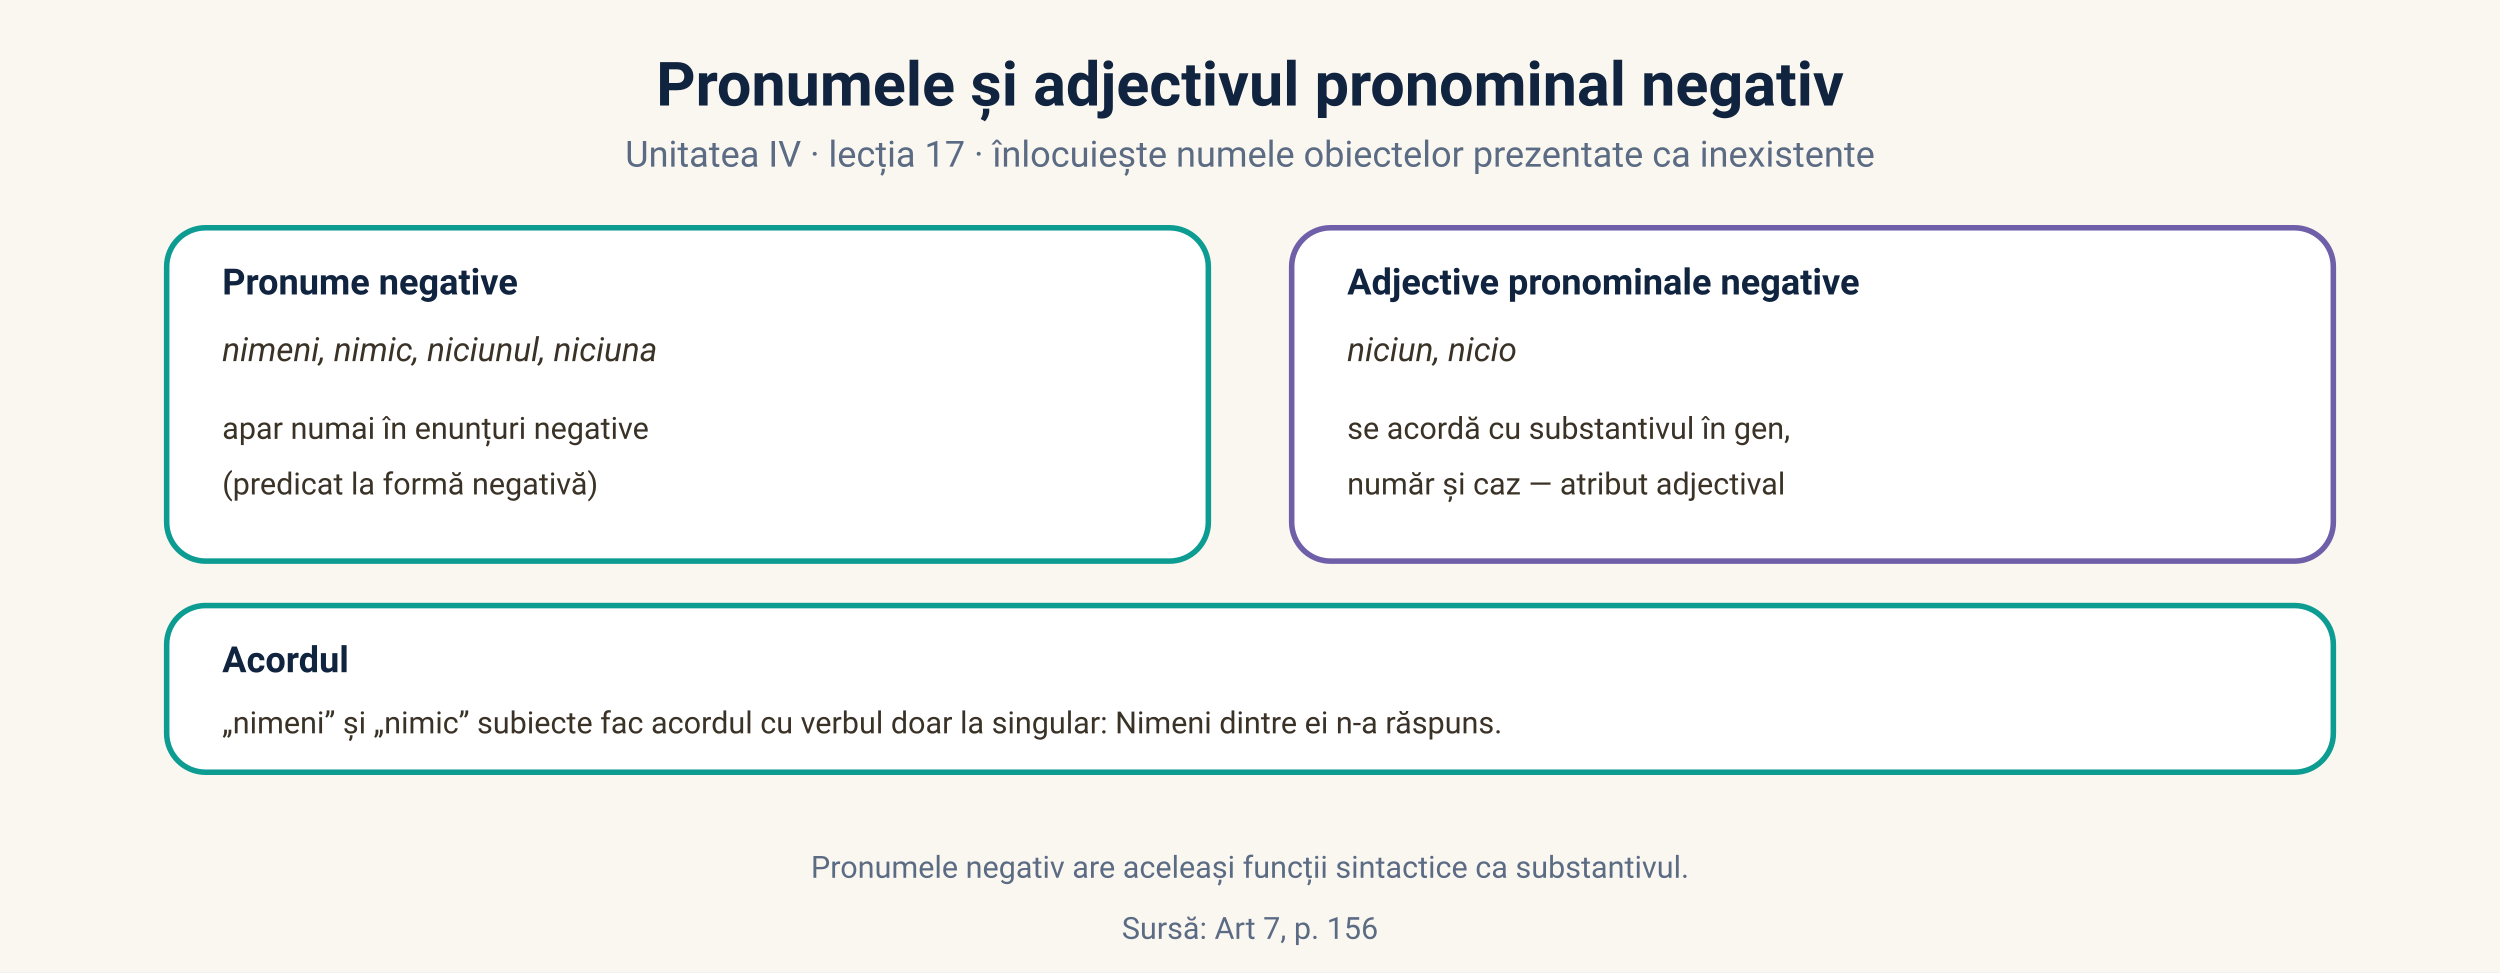
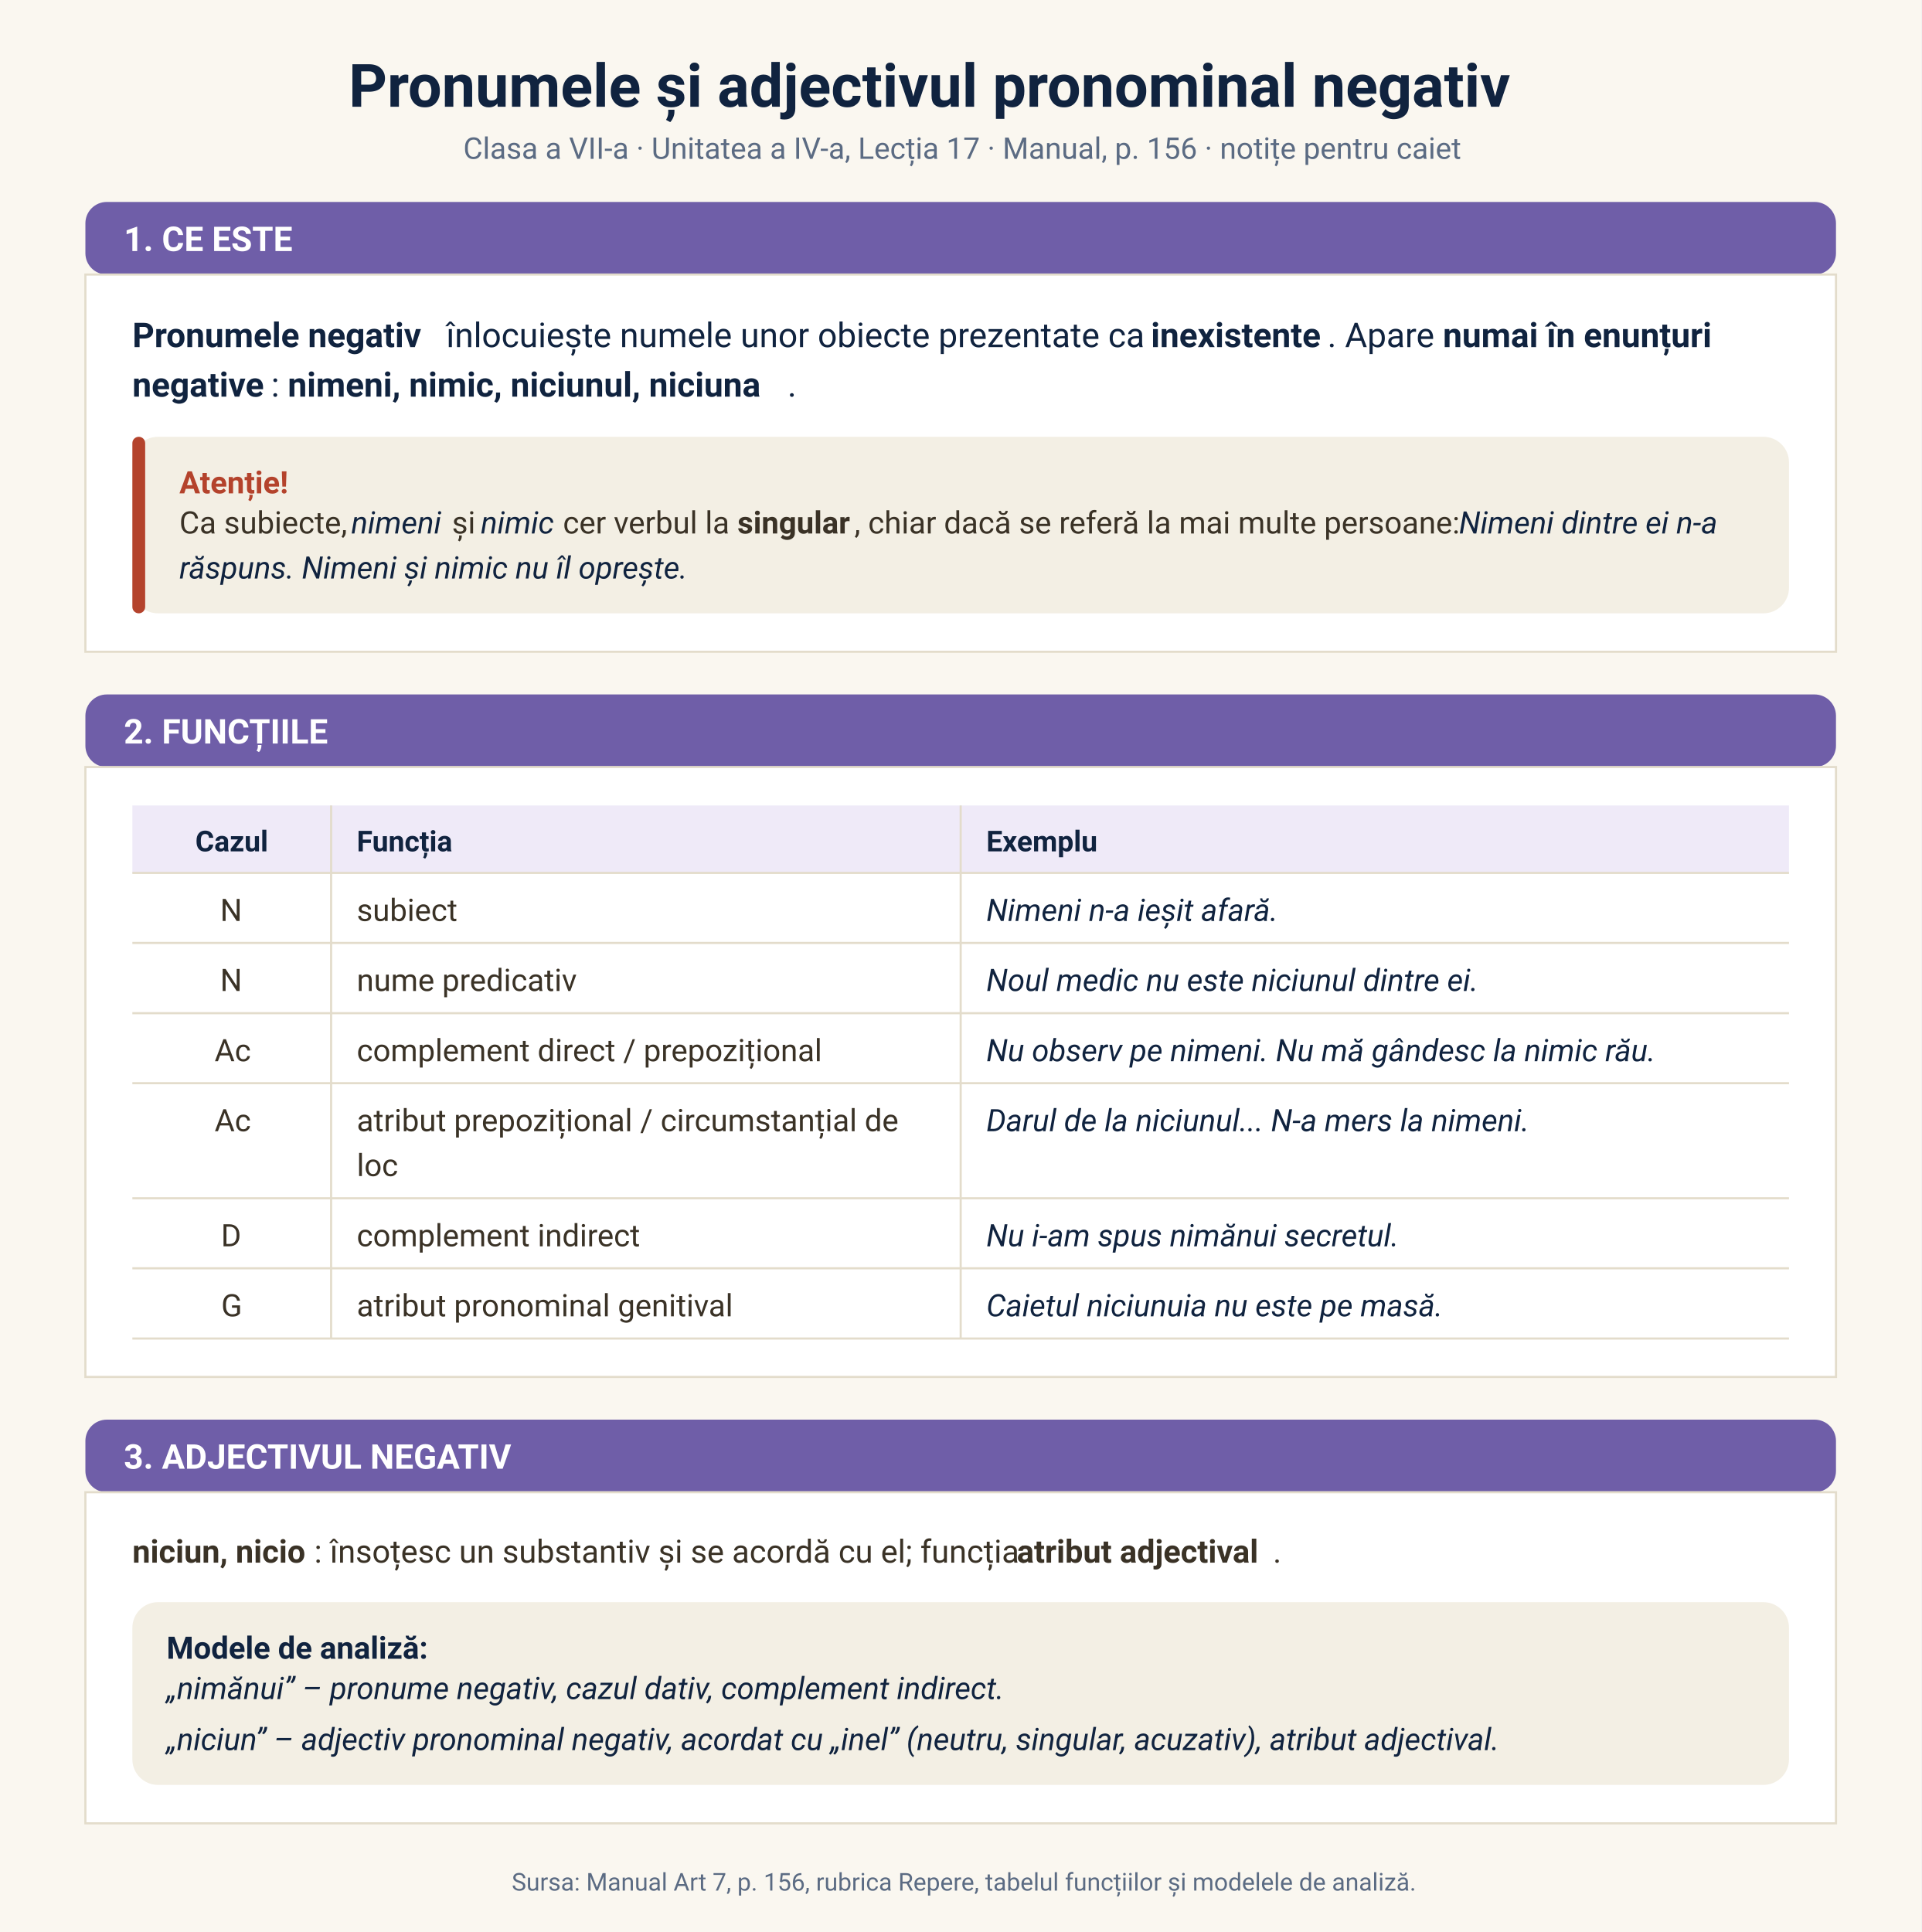
- <svg xmlns="http://www.w3.org/2000/svg" viewBox="0 0 900 350" font-family="'Segoe UI', 'Plus Jakarta Sans', -apple-system, Roboto, sans-serif">
-   <rect width="900" height="350" fill="#faf7f0" />
-   <text x="450" y="38" text-anchor="middle" font-size="22" font-weight="700" fill="#10233f">Pronumele și adjectivul pronominal negativ</text>
-   <text x="450" y="60" text-anchor="middle" font-size="13" fill="#5b6b83">Unitatea IV · lecția 17 · înlocuiește numele obiectelor prezentate ca inexistente</text>
-   <rect x="60" y="82" width="375" height="120" rx="14" fill="#ffffff" stroke="#0d9c92" stroke-width="2" />
-   <text x="80" y="106" font-size="13" font-weight="700" fill="#10233f">Pronume negative</text>
-   <text font-size="12" fill="#3a3226">
-     <tspan x="80" y="130" font-style="italic">nimeni, nimic, niciunul, niciuna</tspan>
-   </text>
-   <text font-size="11" fill="#3a3226">
-     <tspan x="80" y="158">apar numai în enunțuri negative</tspan>
-     <tspan x="80" y="178">(predicat la formă negativă)</tspan>
-   </text>
-   <rect x="465" y="82" width="375" height="120" rx="14" fill="#ffffff" stroke="#6f5ea8" stroke-width="2" />
-   <text x="485" y="106" font-size="13" font-weight="700" fill="#10233f">Adjective pronominale negative</text>
-   <text font-size="12" fill="#3a3226">
-     <tspan x="485" y="130" font-style="italic">niciun, nicio</tspan>
-   </text>
-   <text font-size="11" fill="#3a3226">
-     <tspan x="485" y="158">se acordă cu substantivul în gen,</tspan>
-     <tspan x="485" y="178">număr și caz — atribut adjectival</tspan>
-   </text>
-   <rect x="60" y="218" width="780" height="60" rx="14" fill="#ffffff" stroke="#0d9c92" stroke-width="2" />
-   <text x="80" y="242" font-size="13" font-weight="700" fill="#10233f">Acordul</text>
-   <text font-size="11" fill="#3a3226">
-     <tspan x="80" y="264">„nimeni” și „nimic” subiecte fac acordul cu verbul doar la singular: Nimeni dintre ei n-a răspuns.</tspan>
-   </text>
-   <text x="450" y="316" text-anchor="middle" font-size="11" fill="#5b6b83">Pronumele negativ are aceleași funcții sintactice ca substantivul.</text>
-   <text x="450" y="338" text-anchor="middle" font-size="11" fill="#5b6b83">Sursă: Art 7, p. 156</text>
+ <svg xmlns="http://www.w3.org/2000/svg" viewBox="0 0 900 905" font-family="'Segoe UI', 'Plus Jakarta Sans', -apple-system, Roboto, sans-serif">
+   <rect width="900" height="905" fill="#faf7f0" />
+   <text x="163.3" y="50.0" font-size="28" fill="#10233f" font-weight="700" textLength="574.6" lengthAdjust="spacing">Pronumele și adjectivul pronominal negativ</text>
+   <text x="217.0" y="74.4" font-size="14" fill="#5b6b83" textLength="466.1" lengthAdjust="spacing">Clasa a VII-a · Unitatea a IV-a, Lecția 17 · Manual, p. 156 · notițe pentru caiet</text>
+   <rect x="40" y="94.6" width="820" height="34" rx="10" fill="#6f5ea8" />
+   <text x="58" y="117.6" font-size="16" font-weight="700" fill="#ffffff">1. CE ESTE</text>
+   <rect x="40" y="128.6" width="820" height="176.7" fill="#ffffff" stroke="#e3dccb" />
+   <text x="62.0" y="162.6" font-size="16" fill="#10233f" font-weight="700" textLength="142.7" lengthAdjust="spacing">Pronumele negativ</text>
+   <text x="209.0" y="162.6" font-size="16" fill="#10233f" textLength="325.8" lengthAdjust="spacing">înlocuiește numele unor obiecte prezentate ca</text>
+   <text x="539.1" y="162.6" font-size="16" fill="#10233f" font-weight="700" textLength="82.7" lengthAdjust="spacing">inexistente</text>
+   <text x="621.8" y="162.6" font-size="16" fill="#10233f" textLength="49.8" lengthAdjust="spacing">. Apare</text>
+   <text x="675.9" y="162.6" font-size="16" fill="#10233f" font-weight="700" textLength="135.4" lengthAdjust="spacing">numai în enunțuri</text>
+   <text x="62.0" y="185.8" font-size="16" fill="#10233f" font-weight="700" textLength="65.0" lengthAdjust="spacing">negative</text>
+   <text x="127.0" y="185.8" font-size="16" fill="#10233f" textLength="3.5" lengthAdjust="spacing">:</text>
+   <text x="134.8" y="185.8" font-size="16" fill="#10233f" font-weight="700" textLength="234.1" lengthAdjust="spacing">nimeni, nimic, niciunul, niciuna</text>
+   <text x="368.9" y="185.8" font-size="16" fill="#10233f" textLength="3.5" lengthAdjust="spacing">.</text>
+   <rect x="62.0" y="204.6" width="776.0" height="82.7" rx="12" fill="#f3efe4" />
+   <rect x="62.0" y="204.6" width="6" height="82.7" rx="3" fill="#b4432c" />
+   <text x="84.0" y="231.1" font-size="14.5" fill="#b4432c" font-weight="700" textLength="54.8" lengthAdjust="spacing">Atenție!</text>
+   <text x="84.0" y="249.9" font-size="14.5" fill="#3a3226" textLength="76.6" lengthAdjust="spacing">Ca subiecte,</text>
+   <text x="164.5" y="249.9" font-size="14.5" fill="#10233f" font-style="italic" textLength="43.4" lengthAdjust="spacing">nimeni</text>
+   <text x="211.7" y="249.9" font-size="14.5" fill="#3a3226" textLength="9.6" lengthAdjust="spacing">și</text>
+   <text x="225.2" y="249.9" font-size="14.5" fill="#10233f" font-style="italic" textLength="34.5" lengthAdjust="spacing">nimic</text>
+   <text x="263.7" y="249.9" font-size="14.5" fill="#3a3226" textLength="77.9" lengthAdjust="spacing">cer verbul la</text>
+   <text x="345.4" y="249.9" font-size="14.5" fill="#3a3226" font-weight="700" textLength="54.8" lengthAdjust="spacing">singular</text>
+   <text x="400.2" y="249.9" font-size="14.5" fill="#3a3226" textLength="279.3" lengthAdjust="spacing">, chiar dacă se referă la mai multe persoane:</text>
+   <text x="683.4" y="249.9" font-size="14.5" fill="#10233f" font-style="italic" textLength="127.2" lengthAdjust="spacing">Nimeni dintre ei n-a</text>
+   <text x="84.0" y="271.0" font-size="14.5" fill="#10233f" font-style="italic" textLength="238.1" lengthAdjust="spacing">răspuns. Nimeni și nimic nu îl oprește.</text>
+   <rect x="40" y="325.3" width="820" height="34" rx="10" fill="#6f5ea8" />
+   <text x="58" y="348.3" font-size="16" font-weight="700" fill="#ffffff">2. FUNCȚIILE</text>
+   <rect x="40" y="359.3" width="820" height="285.7" fill="#ffffff" stroke="#e3dccb" />
+   <rect x="62.0" y="377.3" width="776.0" height="31.6" fill="#efeaf8" />
+   <text x="91.5" y="398.8" font-size="13.5" fill="#10233f" font-weight="700" textLength="34.2" lengthAdjust="spacing">Cazul</text>
+   <text x="167.1" y="398.8" font-size="13.5" fill="#10233f" font-weight="700" textLength="46.3" lengthAdjust="spacing">Funcția</text>
+   <text x="462.0" y="398.8" font-size="13.5" fill="#10233f" font-weight="700" textLength="54.7" lengthAdjust="spacing">Exemplu</text>
+   <line x1="62.0" y1="408.9" x2="838.0" y2="408.9" stroke="#e3dccb" />
+   <text x="103.1" y="431.4" font-size="14.5" fill="#3a3226" textLength="10.9" lengthAdjust="spacing">N</text>
+   <text x="167.1" y="431.4" font-size="14.5" fill="#3a3226" textLength="45.5" lengthAdjust="spacing">subiect</text>
+   <text x="462.0" y="431.4" font-size="14.5" fill="#10233f" font-style="italic" textLength="140.9" lengthAdjust="spacing">Nimeni n-a ieșit afară.</text>
+   <line x1="62.0" y1="441.7" x2="838.0" y2="441.7" stroke="#e3dccb" />
+   <text x="103.1" y="464.2" font-size="14.5" fill="#3a3226" textLength="10.9" lengthAdjust="spacing">N</text>
+   <text x="167.1" y="464.2" font-size="14.5" fill="#3a3226" textLength="103.1" lengthAdjust="spacing">nume predicativ</text>
+   <text x="462.0" y="464.2" font-size="14.5" fill="#10233f" font-style="italic" textLength="233.4" lengthAdjust="spacing">Noul medic nu este niciunul dintre ei.</text>
+   <line x1="62.0" y1="474.6" x2="838.0" y2="474.6" stroke="#e3dccb" />
+   <text x="100.5" y="497.1" font-size="14.5" fill="#3a3226" textLength="16.1" lengthAdjust="spacing">Ac</text>
+   <text x="167.1" y="497.1" font-size="14.5" fill="#3a3226" textLength="218.5" lengthAdjust="spacing">complement direct / prepozițional</text>
+   <text x="462.0" y="497.1" font-size="14.5" fill="#10233f" font-style="italic" textLength="317.0" lengthAdjust="spacing">Nu observ pe nimeni. Nu mă gândesc la nimic rău.</text>
+   <line x1="62.0" y1="507.4" x2="838.0" y2="507.4" stroke="#e3dccb" />
+   <text x="100.5" y="529.9" font-size="14.5" fill="#3a3226" textLength="16.1" lengthAdjust="spacing">Ac</text>
+   <text x="167.1" y="529.9" font-size="14.5" fill="#3a3226" textLength="253.0" lengthAdjust="spacing">atribut prepozițional / circumstanțial de</text>
+   <text x="167.1" y="550.9" font-size="14.5" fill="#3a3226" textLength="18.7" lengthAdjust="spacing">loc</text>
+   <text x="462.0" y="529.9" font-size="14.5" fill="#10233f" font-style="italic" textLength="262.2" lengthAdjust="spacing">Darul de la niciunul... N-a mers la nimeni.</text>
+   <line x1="62.0" y1="561.3" x2="838.0" y2="561.3" stroke="#e3dccb" />
+   <text x="103.5" y="583.8" font-size="14.5" fill="#3a3226" textLength="10.2" lengthAdjust="spacing">D</text>
+   <text x="167.1" y="583.8" font-size="14.5" fill="#3a3226" textLength="132.4" lengthAdjust="spacing">complement indirect</text>
+   <text x="462.0" y="583.8" font-size="14.5" fill="#10233f" font-style="italic" textLength="195.6" lengthAdjust="spacing">Nu i-am spus nimănui secretul.</text>
+   <line x1="62.0" y1="594.1" x2="838.0" y2="594.1" stroke="#e3dccb" />
+   <text x="103.6" y="616.6" font-size="14.5" fill="#3a3226" textLength="10.0" lengthAdjust="spacing">G</text>
+   <text x="167.1" y="616.6" font-size="14.5" fill="#3a3226" textLength="178.6" lengthAdjust="spacing">atribut pronominal genitival</text>
+   <text x="462.0" y="616.6" font-size="14.5" fill="#10233f" font-style="italic" textLength="215.0" lengthAdjust="spacing">Caietul niciunuia nu este pe masă.</text>
+   <line x1="62.0" y1="627.0" x2="838.0" y2="627.0" stroke="#e3dccb" />
+   <line x1="155.1" y1="377.3" x2="155.1" y2="627.0" stroke="#e3dccb" />
+   <line x1="450.0" y1="377.3" x2="450.0" y2="627.0" stroke="#e3dccb" />
+   <rect x="40" y="665.0" width="820" height="34" rx="10" fill="#6f5ea8" />
+   <text x="58" y="688.0" font-size="16" font-weight="700" fill="#ffffff">3. ADJECTIVUL NEGATIV</text>
+   <rect x="40" y="699.0" width="820" height="155.1" fill="#ffffff" stroke="#e3dccb" />
+   <text x="62.0" y="732.0" font-size="15" fill="#3a3226" font-weight="700" textLength="85.2" lengthAdjust="spacing">niciun, nicio</text>
+   <text x="147.2" y="732.0" font-size="15" fill="#3a3226" textLength="325.0" lengthAdjust="spacing">: însoțesc un substantiv și se acordă cu el; funcția:</text>
+   <text x="476.3" y="732.0" font-size="15" fill="#3a3226" font-weight="700" textLength="120.0" lengthAdjust="spacing">atribut adjectival</text>
+   <text x="596.3" y="732.0" font-size="15" fill="#3a3226" textLength="3.3" lengthAdjust="spacing">.</text>
+   <rect x="62.0" y="750.5" width="776.0" height="85.6" rx="12" fill="#f3efe4" />
+   <text x="78.0" y="777.0" font-size="14.5" fill="#10233f" font-weight="700" textLength="127.7" lengthAdjust="spacing">Modele de analiză:</text>
+   <text x="78.0" y="795.9" font-size="14.5" fill="#10233f" font-style="italic" textLength="398.0" lengthAdjust="spacing">„nimănui” – pronume negativ, cazul dativ, complement indirect.</text>
+   <text x="78.0" y="819.8" font-size="14.5" fill="#10233f" font-style="italic" textLength="635.4" lengthAdjust="spacing">„niciun” – adjectiv pronominal negativ, acordat cu „inel” (neutru, singular, acuzativ), atribut adjectival.</text>
+   <text x="239.7" y="885.6" font-size="11.5" fill="#5b6b83" textLength="420.6" lengthAdjust="spacing">Sursa: Manual Art 7, p. 156, rubrica Repere, tabelul funcțiilor și modelele de analiză.</text>
</svg>
